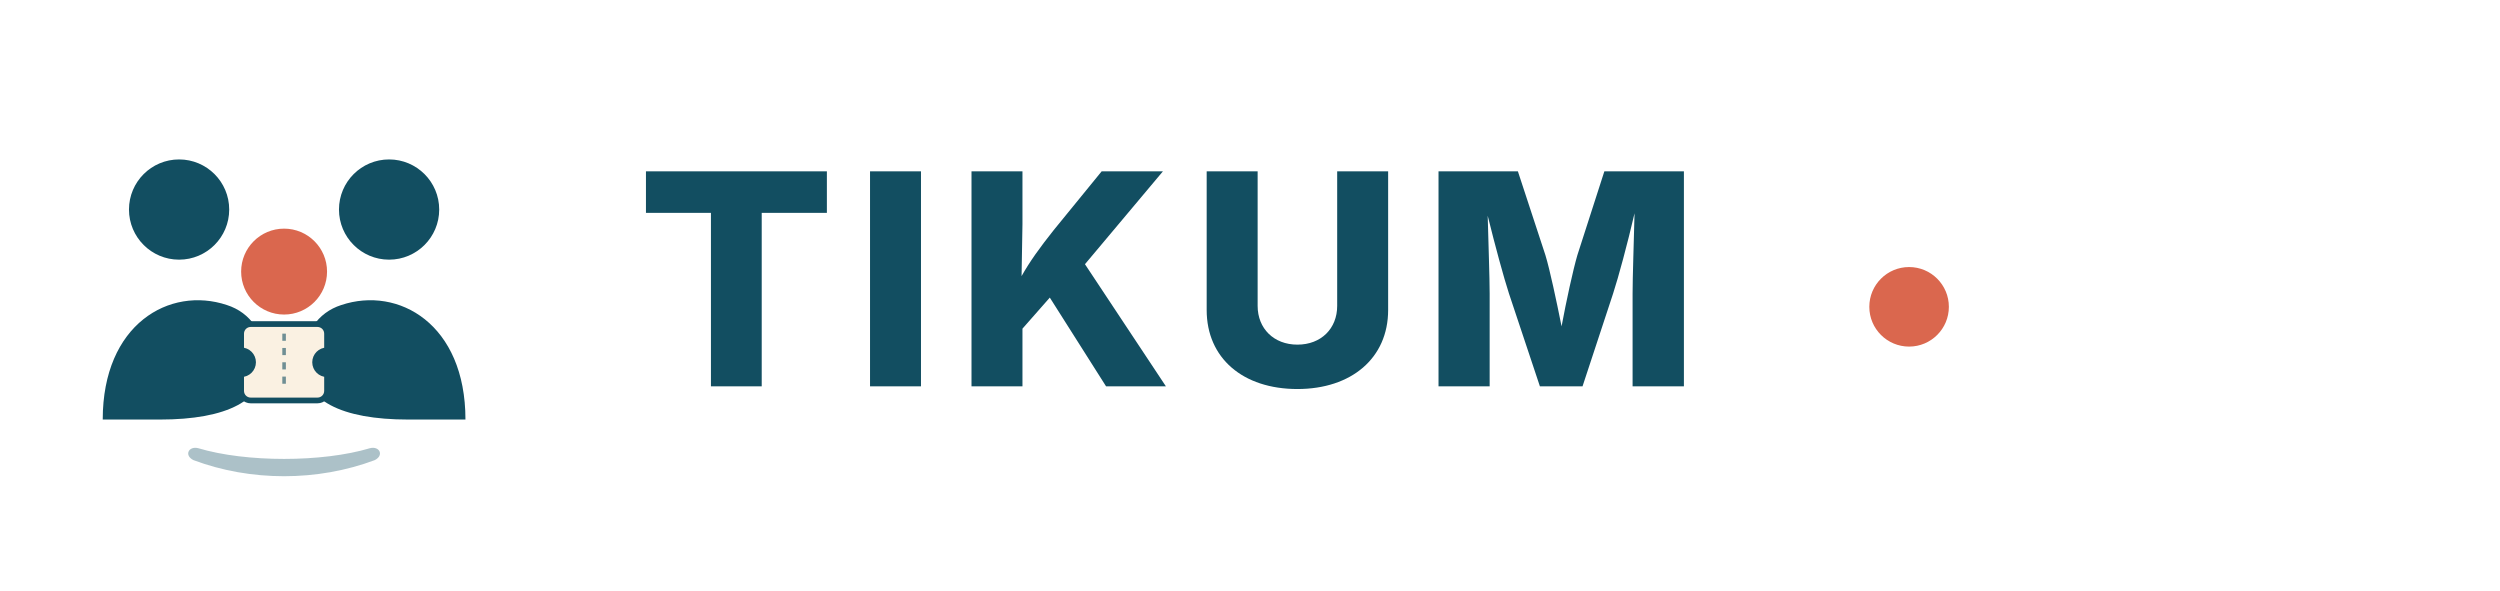
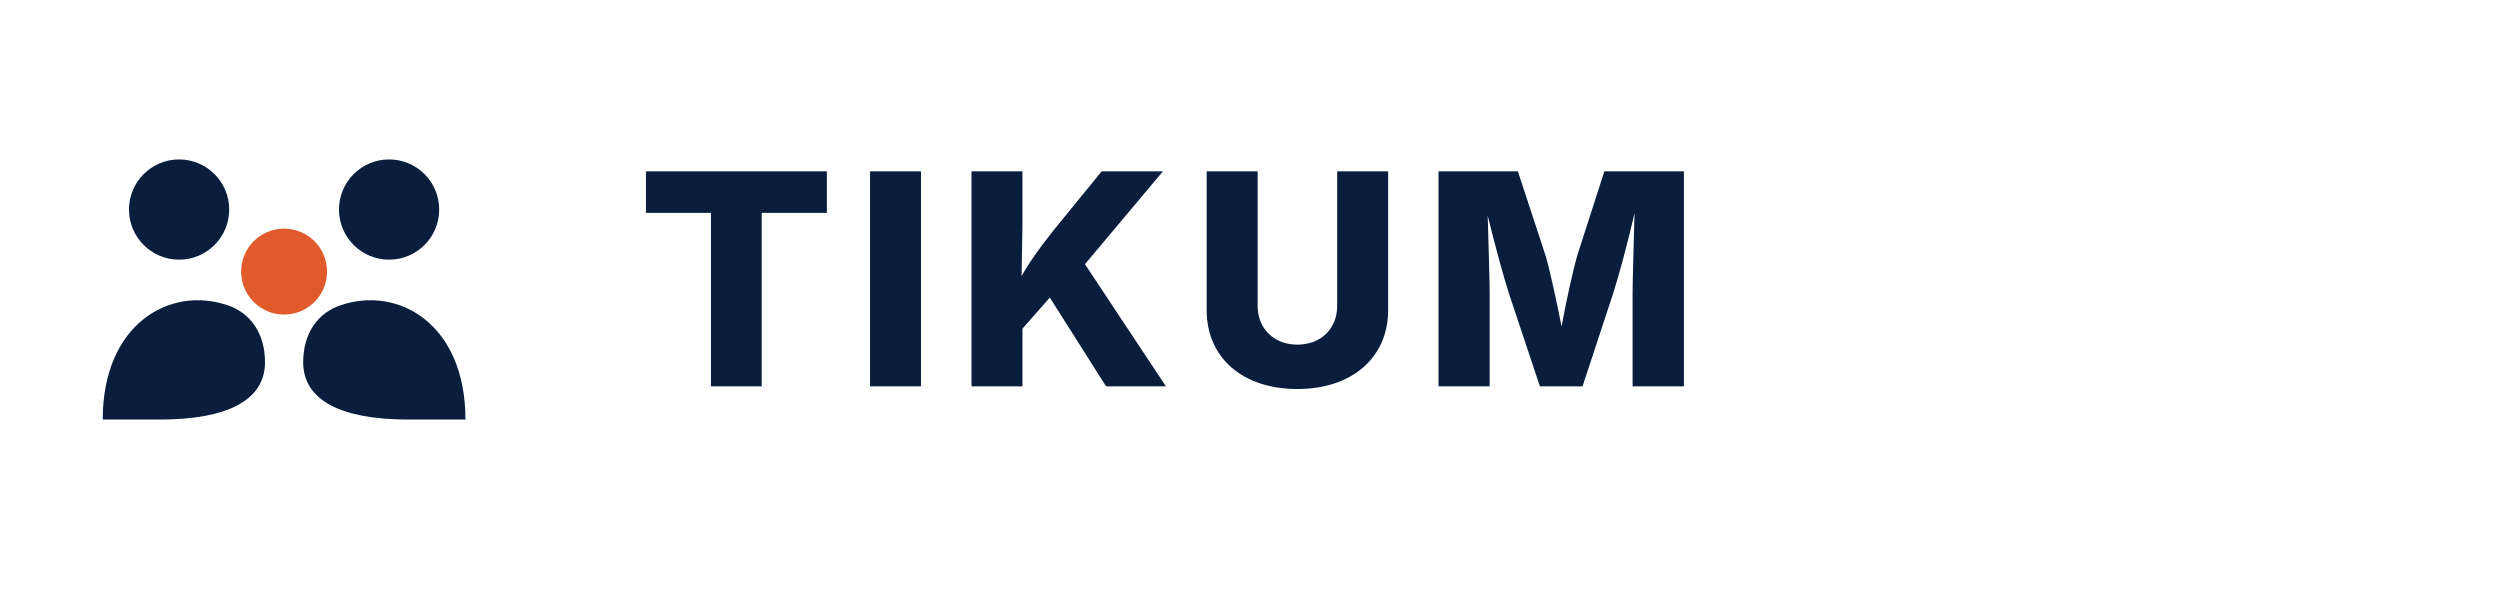
<svg xmlns="http://www.w3.org/2000/svg" viewBox="0 0 220 52" width="220" height="52" fill="none">
  <g transform="translate(4, 5) scale(0.42)">
-     <circle cx="28" cy="32" r="10.5" fill="#124E61" />
-     <path d="M 12 76 C 12 56, 26 48, 38 52 C 43 53.6, 46 58, 46 64 C 46 72, 38 76, 24 76 Z" fill="#124E61" />
-     <circle cx="72" cy="32" r="10.5" fill="#124E61" />
-     <path d="M 88 76 C 88 56, 74 48, 62 52 C 57 53.6, 54 58, 54 64 C 54 72, 62 76, 76 76 Z" fill="#124E61" />
-     <circle cx="50" cy="45" r="9" fill="#DA674E" />
-     <path d="M 43 56 H 57 A 2 2 0 0 1 59 58 V 61.5 A 2.5 2.5 0 0 0 59 66.5 V 70 A 2 2 0 0 1 57 72 H 43 A 2 2 0 0 1 41 70 V 66.5 A 2.5 2.5 0 0 0 41 61.5 V 58 A 2 2 0 0 1 43 56 Z" fill="#FAF1E2" stroke="#124E61" stroke-width="1.2" />
-     <line x1="50" y1="58" x2="50" y2="70" stroke="#124E61" stroke-width="0.75" stroke-dasharray="1.5,1.5" opacity="0.6" />
-     <path d="M 32 82 C 42 85, 58 85, 68 82 C 70 81.5, 71 83.5, 69 84.5 C 57 89, 43 89, 31 84.5 C 29 83.5, 30 81.5, 32 82 Z" fill="#124E61" opacity="0.35" />
+     <circle cx="28" cy="32" r="10.5" fill="#081E3C" />
+     <path d="M 12 76 C 12 56, 26 48, 38 52 C 43 53.6, 46 58, 46 64 C 46 72, 38 76, 24 76 Z" fill="#081E3C" />
+     <circle cx="72" cy="32" r="10.5" fill="#081E3C" />
+     <path d="M 88 76 C 88 56, 74 48, 62 52 C 57 53.6, 54 58, 54 64 C 54 72, 62 76, 76 76 Z" fill="#081E3C" />
+     <circle cx="50" cy="45" r="9" fill="#E05A2B" />
  </g>
-   <text x="56" y="34" font-family="'Bricolage Grotesque', 'Plus Jakarta Sans', -apple-system, sans-serif" font-size="26" font-weight="800" letter-spacing="1.5" fill="#124E61">TIKUM</text>
-   <circle cx="168" cy="27" r="3.5" fill="#DA674E" />
+   <text x="56" y="34" font-family="'Bricolage Grotesque', 'Plus Jakarta Sans', -apple-system, sans-serif" font-size="26" font-weight="800" letter-spacing="1.5" fill="#081E3C">TIKUM</text>
</svg>
